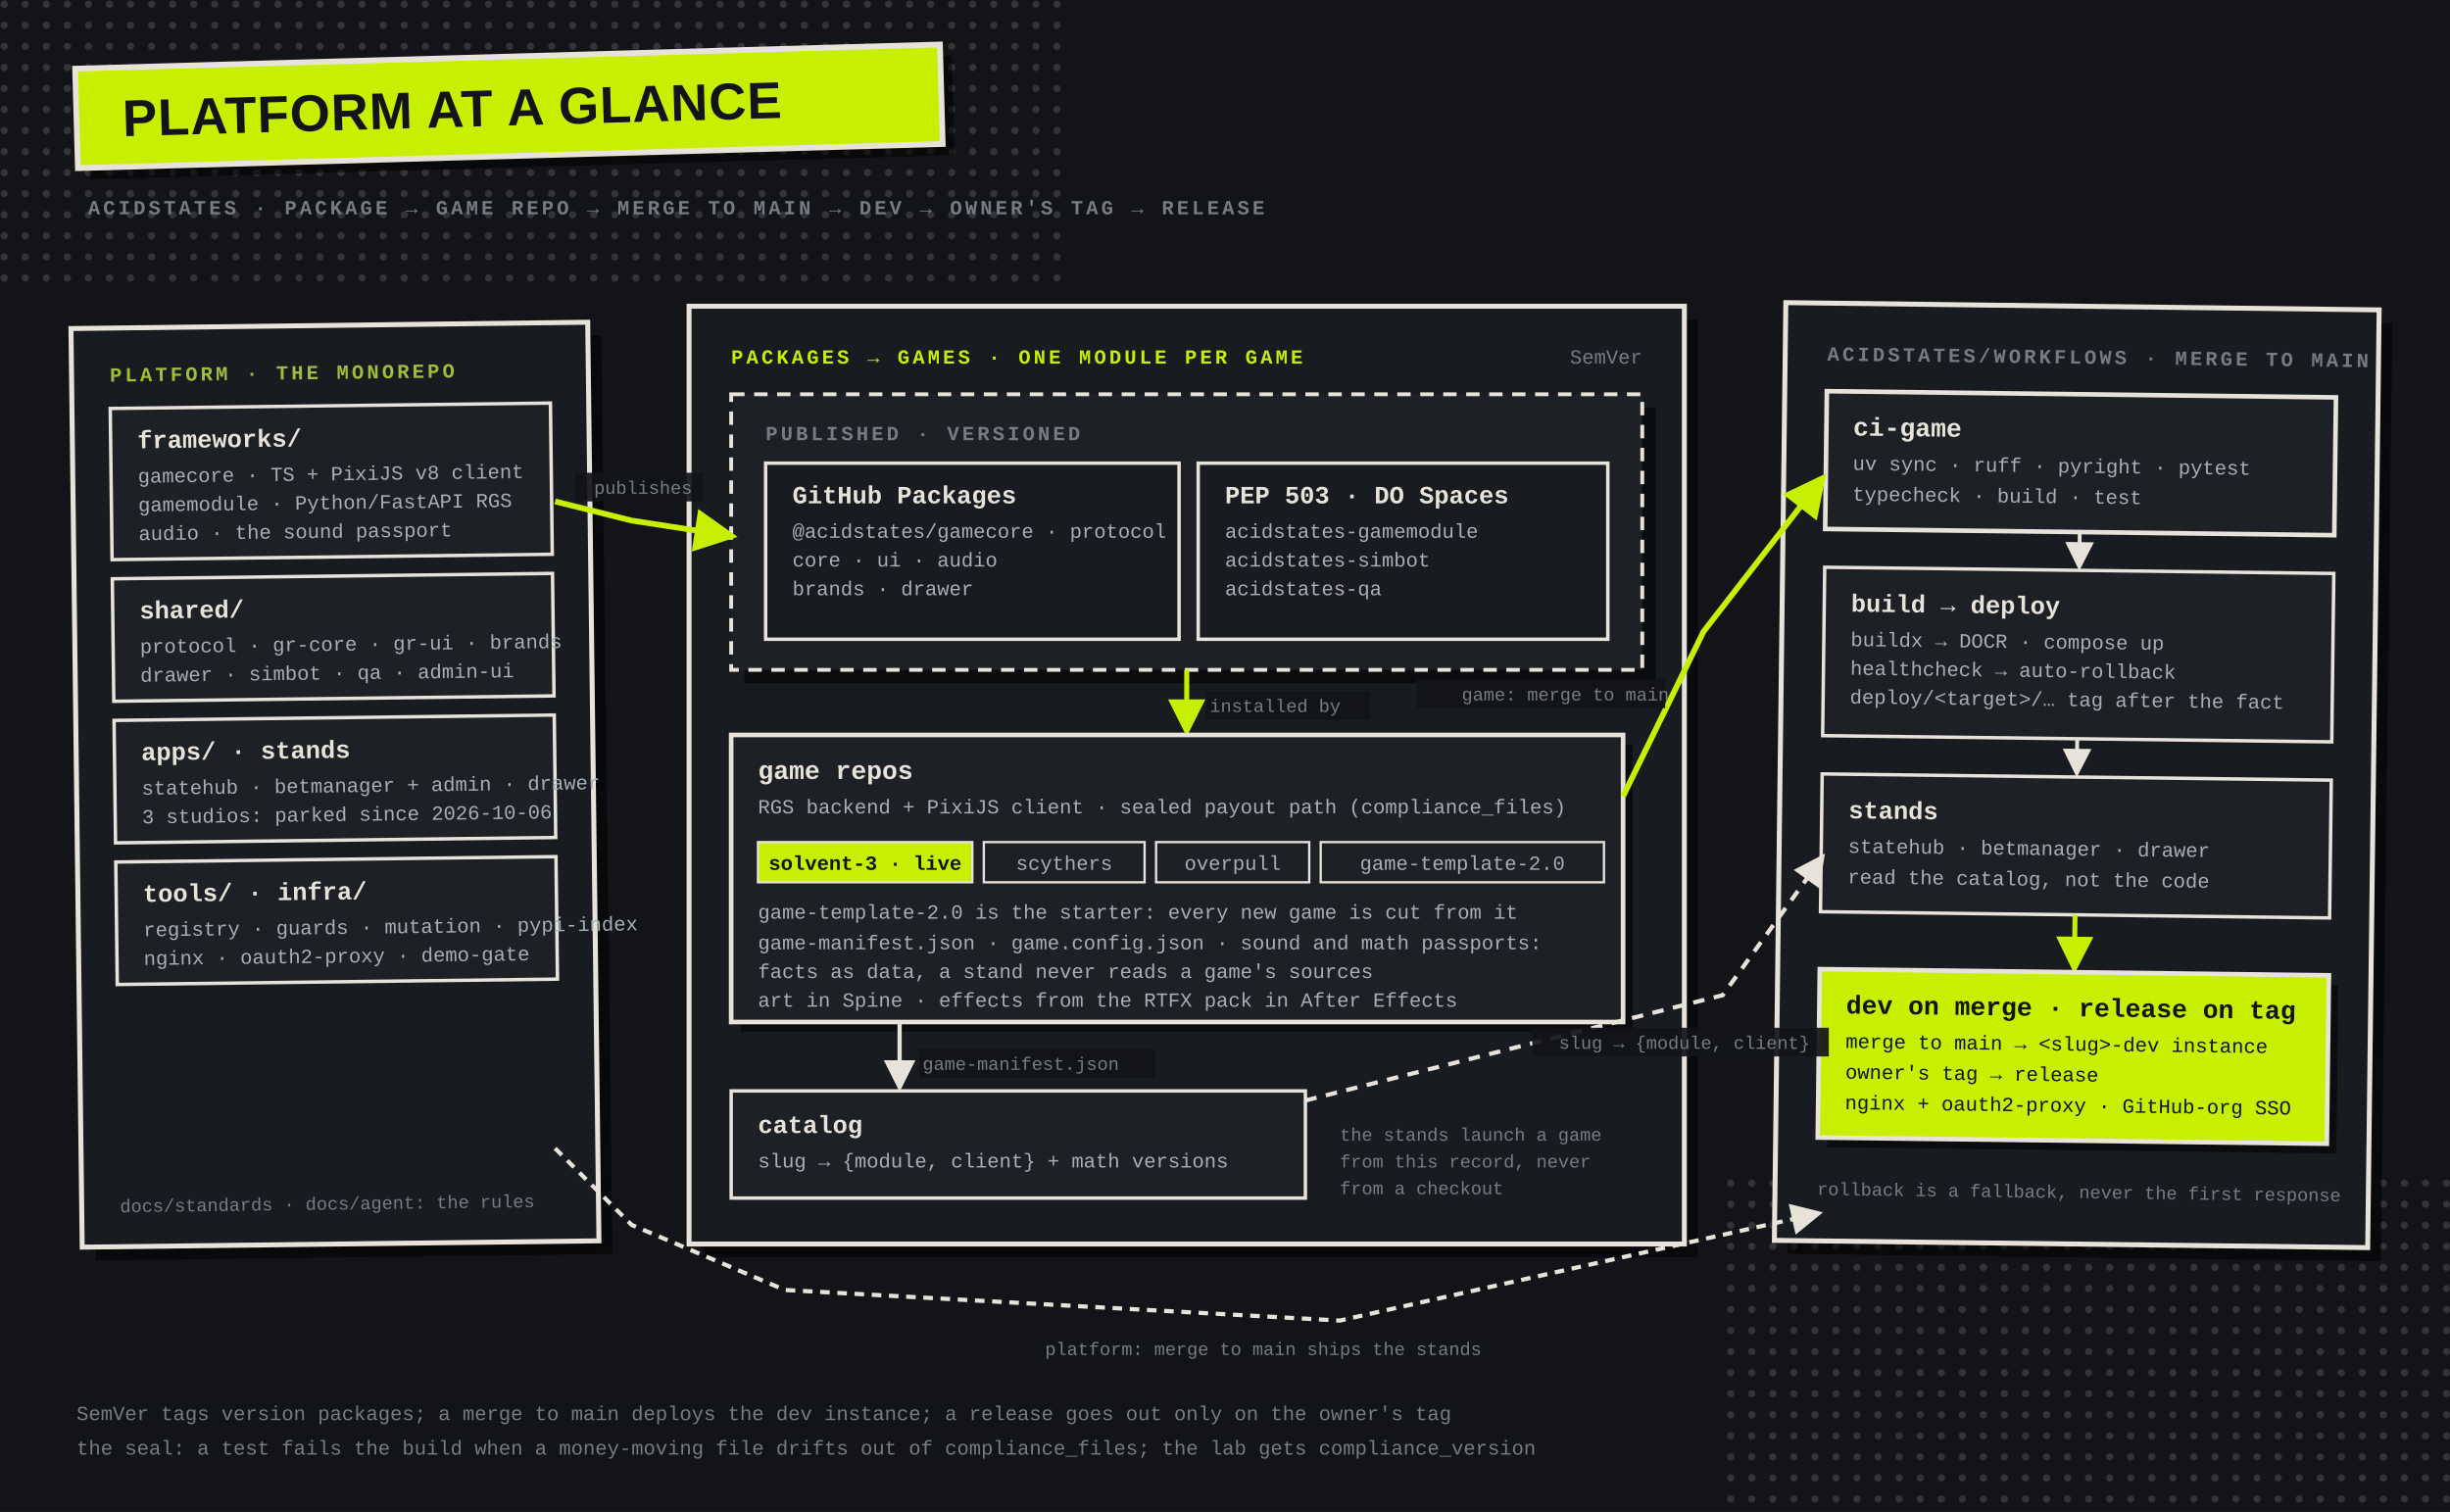
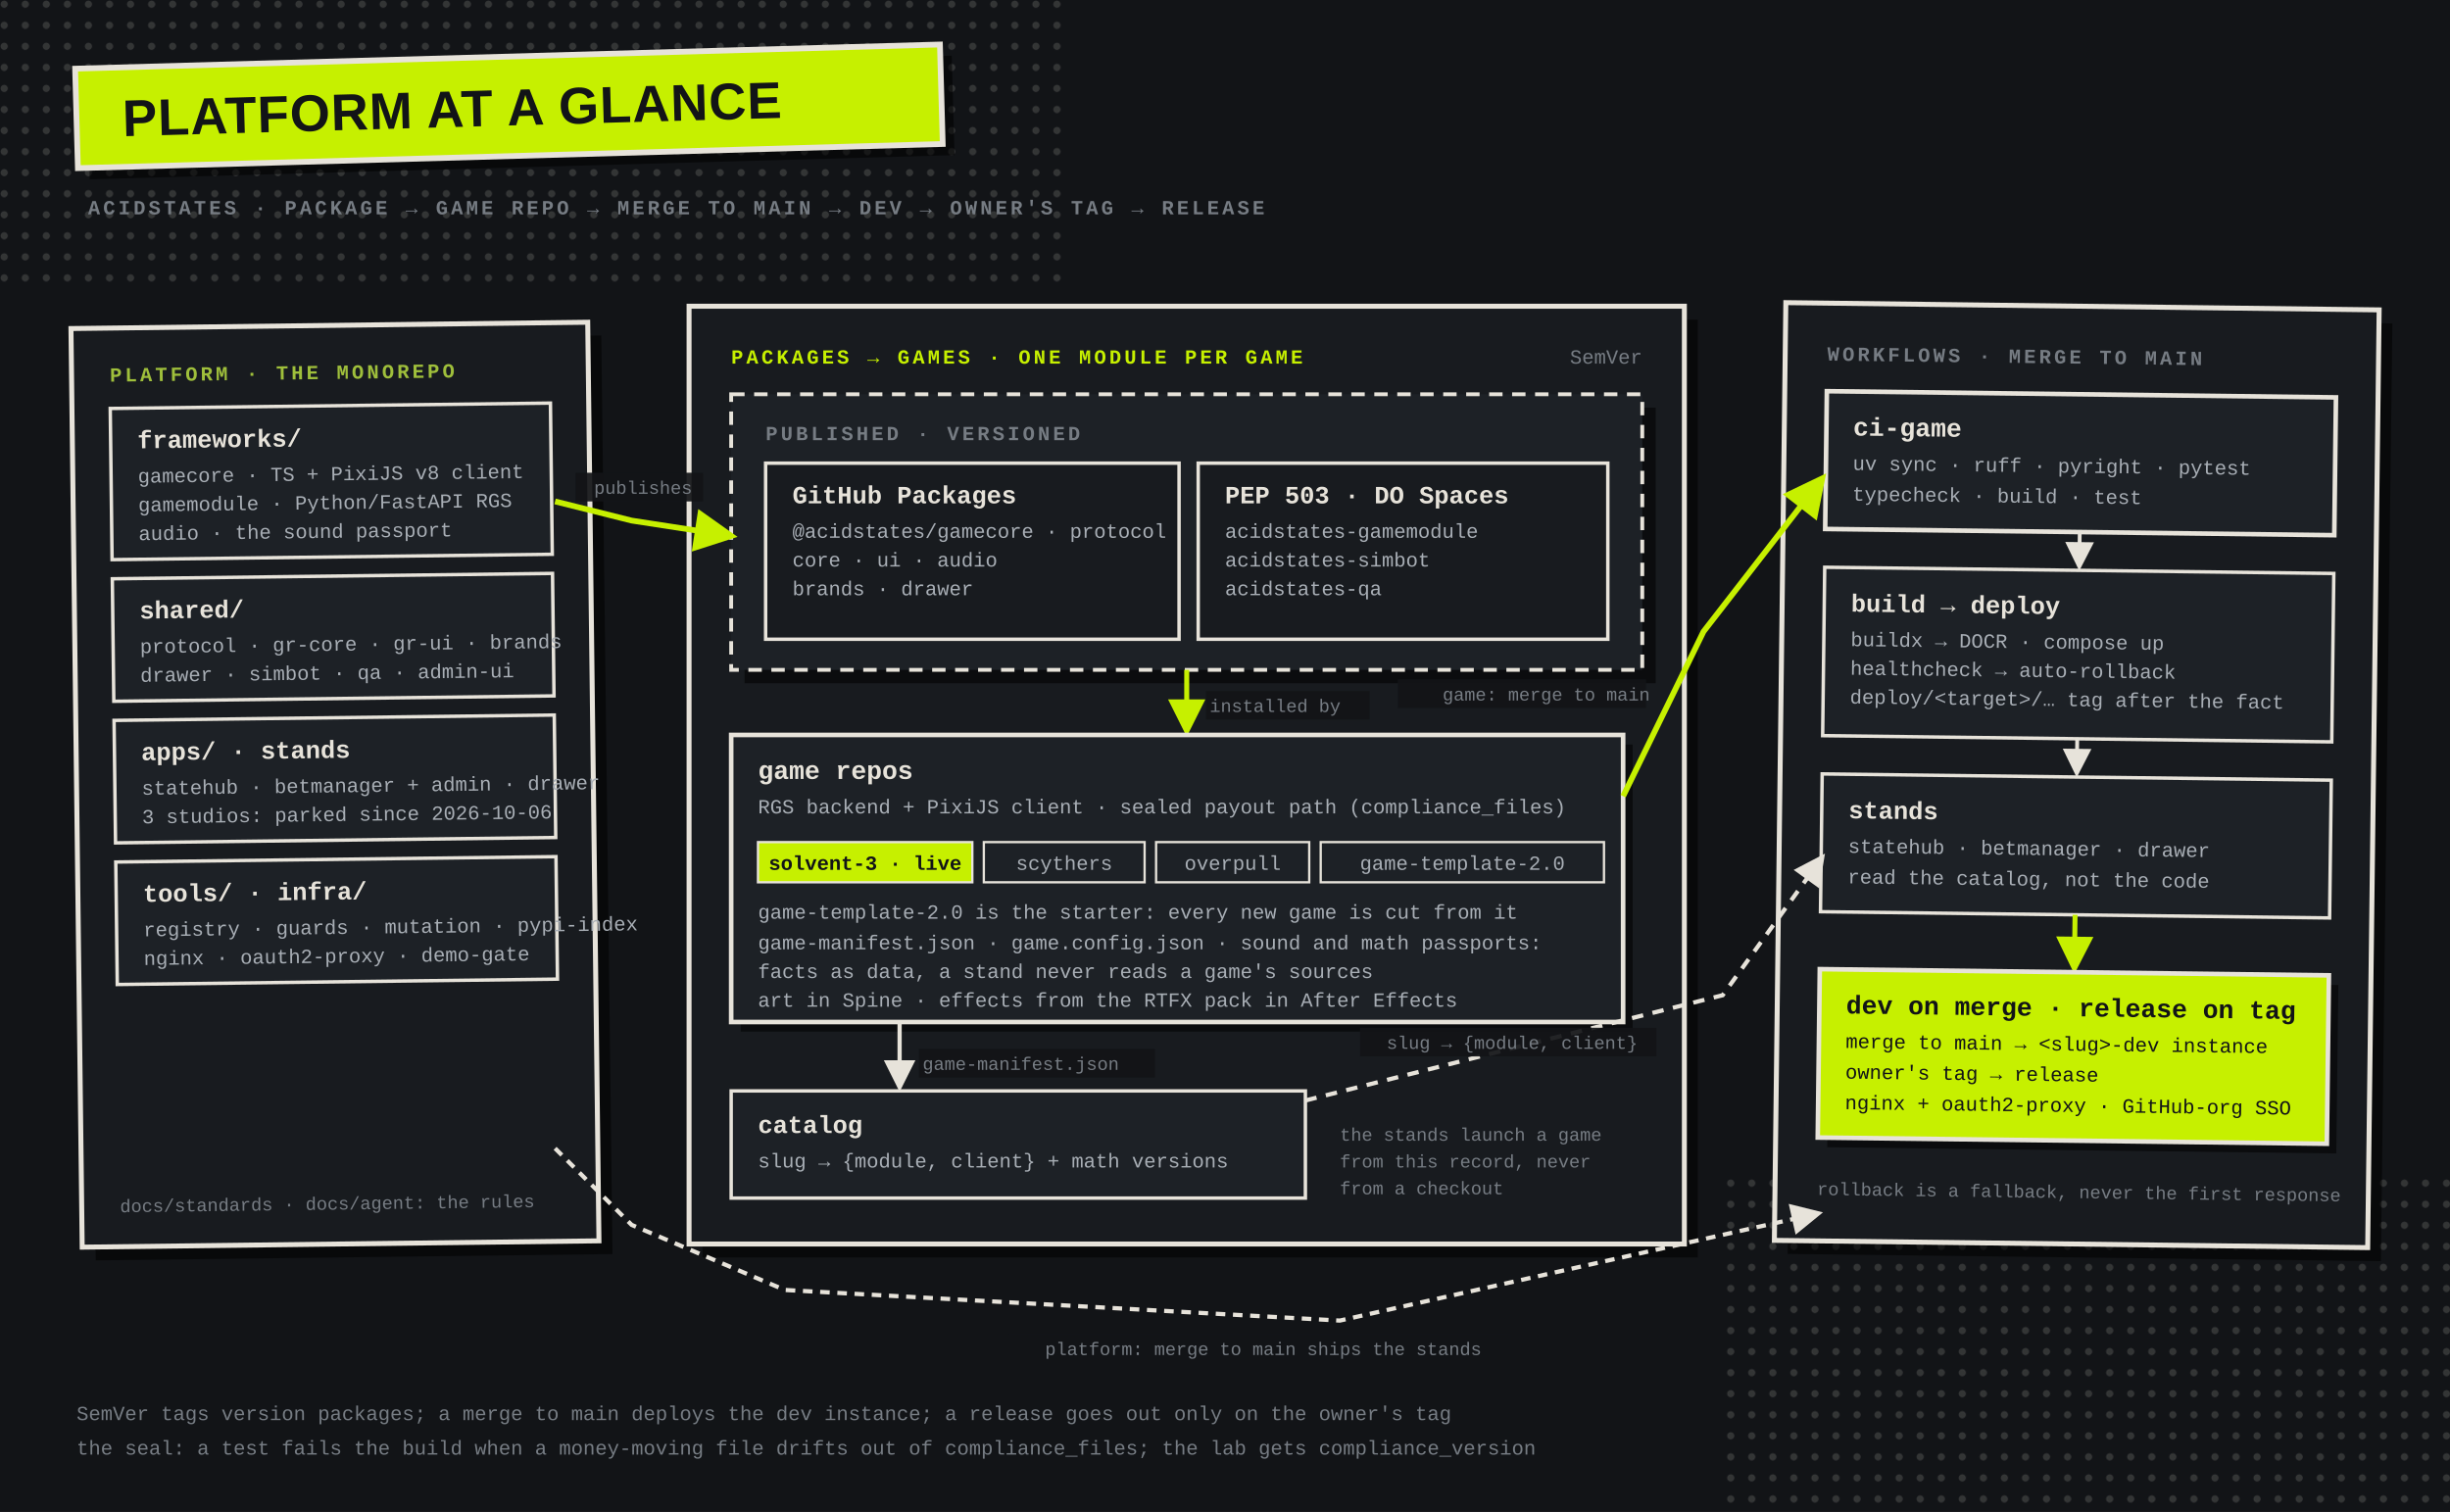
<svg xmlns="http://www.w3.org/2000/svg" viewBox="0 0 1280 790" role="img" aria-label="Platform at a glance: the monorepo publishes versioned packages, game repos install them, a merge to main deploys the dev instance through acidstates/workflows, a release goes out on the owner's tag, game manifests feed the catalog and the stands">
  <defs>
    <marker id="m" viewBox="0 0 10 10" refX="8.5" refY="5" markerWidth="7.5" markerHeight="7.5" orient="auto-start-reverse">
      <path d="M0 0 L10 5 L0 10 z" fill="#E7E3DA" />
    </marker>
    <marker id="h" viewBox="0 0 10 10" refX="8.5" refY="5" markerWidth="7.5" markerHeight="7.5" orient="auto-start-reverse">
      <path d="M0 0 L10 5 L0 10 z" fill="#C6F000" />
    </marker>
    <pattern id="dots" width="11" height="11" patternUnits="userSpaceOnUse">
      <circle cx="2.2" cy="2.2" r="1.9" fill="#E7E3DA" opacity="0.16" />
    </pattern>
  </defs>
  <rect width="1280" height="790" fill="#121417" />
  <rect x="0" y="0" width="560" height="150" fill="url(#dots)" />
  <rect x="900" y="610" width="380" height="180" fill="url(#dots)" />
  <g transform="rotate(-1.6 250 60)">
    <rect x="46" y="36" width="452" height="52" fill="#000000" opacity="0.55" />
    <rect x="40" y="30" width="452" height="52" fill="#C6F000" stroke="#E7E3DA" stroke-width="3" />
    <text x="64" y="66" font-family="'Helvetica Neue','Arial',sans-serif" font-size="27" font-weight="800" fill="#121417" letter-spacing="0.5" text-anchor="start" opacity="1">PLATFORM AT A GLANCE</text>
  </g>
  <text x="46" y="112" font-family="'SFMono-Regular','Menlo','Consolas','Liberation Mono',monospace" font-size="10.5" font-weight="bold" fill="#767C83" letter-spacing="1.6" text-anchor="start" opacity="1">ACIDSTATES · PACKAGE → GAME REPO → MERGE TO MAIN → DEV → OWNER'S TAG → RELEASE</text>
  <g transform="rotate(-0.7 175.0 410.0)">
    <rect x="47" y="177" width="270" height="480" fill="#000000" opacity="0.55" />
    <rect x="40" y="170" width="270" height="480" fill="#181B1F" stroke="#E7E3DA" stroke-width="2.6" />
    <text x="60" y="198" font-family="'SFMono-Regular','Menlo','Consolas','Liberation Mono',monospace" font-size="10.5" font-weight="bold" fill="#9FBF3B" letter-spacing="1.6" text-anchor="start" opacity="1">PLATFORM · THE MONOREPO</text>
    <rect x="60" y="212" width="230" height="79" fill="#1D2126" stroke="#E7E3DA" stroke-width="1.8" />
    <text x="74" y="233" font-family="'SFMono-Regular','Menlo','Consolas','Liberation Mono',monospace" font-size="13" font-weight="bold" fill="#E7E3DA" letter-spacing="0" text-anchor="start" opacity="1">frameworks/</text>
    <text x="74" y="251" font-family="'SFMono-Regular','Menlo','Consolas','Liberation Mono',monospace" font-size="10.5" font-weight="normal" fill="#A8AEB5" letter-spacing="0" text-anchor="start" opacity="1">gamecore · TS + PixiJS v8 client</text>
    <text x="74" y="266" font-family="'SFMono-Regular','Menlo','Consolas','Liberation Mono',monospace" font-size="10.5" font-weight="normal" fill="#A8AEB5" letter-spacing="0" text-anchor="start" opacity="1">gamemodule · Python/FastAPI RGS</text>
    <text x="74" y="281" font-family="'SFMono-Regular','Menlo','Consolas','Liberation Mono',monospace" font-size="10.5" font-weight="normal" fill="#A8AEB5" letter-spacing="0" text-anchor="start" opacity="1">audio · the sound passport</text>
    <rect x="60" y="301" width="230" height="64" fill="#1D2126" stroke="#E7E3DA" stroke-width="1.8" />
    <text x="74" y="322" font-family="'SFMono-Regular','Menlo','Consolas','Liberation Mono',monospace" font-size="13" font-weight="bold" fill="#E7E3DA" letter-spacing="0" text-anchor="start" opacity="1">shared/</text>
    <text x="74" y="340" font-family="'SFMono-Regular','Menlo','Consolas','Liberation Mono',monospace" font-size="10.5" font-weight="normal" fill="#A8AEB5" letter-spacing="0" text-anchor="start" opacity="1">protocol · gr-core · gr-ui · brands</text>
    <text x="74" y="355" font-family="'SFMono-Regular','Menlo','Consolas','Liberation Mono',monospace" font-size="10.5" font-weight="normal" fill="#A8AEB5" letter-spacing="0" text-anchor="start" opacity="1">drawer · simbot · qa · admin-ui</text>
    <rect x="60" y="375" width="230" height="64" fill="#1D2126" stroke="#E7E3DA" stroke-width="1.8" />
    <text x="74" y="396" font-family="'SFMono-Regular','Menlo','Consolas','Liberation Mono',monospace" font-size="13" font-weight="bold" fill="#E7E3DA" letter-spacing="0" text-anchor="start" opacity="1">apps/ · stands</text>
    <text x="74" y="414" font-family="'SFMono-Regular','Menlo','Consolas','Liberation Mono',monospace" font-size="10.5" font-weight="normal" fill="#A8AEB5" letter-spacing="0" text-anchor="start" opacity="1">statehub · betmanager + admin · drawer</text>
    <text x="74" y="429" font-family="'SFMono-Regular','Menlo','Consolas','Liberation Mono',monospace" font-size="10.5" font-weight="normal" fill="#A8AEB5" letter-spacing="0" text-anchor="start" opacity="1">3 studios: parked since 2026-10-06</text>
    <rect x="60" y="449" width="230" height="64" fill="#1D2126" stroke="#E7E3DA" stroke-width="1.8" />
    <text x="74" y="470" font-family="'SFMono-Regular','Menlo','Consolas','Liberation Mono',monospace" font-size="13" font-weight="bold" fill="#E7E3DA" letter-spacing="0" text-anchor="start" opacity="1">tools/ · infra/</text>
    <text x="74" y="488" font-family="'SFMono-Regular','Menlo','Consolas','Liberation Mono',monospace" font-size="10.5" font-weight="normal" fill="#A8AEB5" letter-spacing="0" text-anchor="start" opacity="1">registry · guards · mutation · pypi-index</text>
    <text x="74" y="503" font-family="'SFMono-Regular','Menlo','Consolas','Liberation Mono',monospace" font-size="10.5" font-weight="normal" fill="#A8AEB5" letter-spacing="0" text-anchor="start" opacity="1">nginx · oauth2-proxy · demo-gate</text>
    <text x="60" y="632" font-family="'SFMono-Regular','Menlo','Consolas','Liberation Mono',monospace" font-size="9.5" font-weight="normal" fill="#767C83" letter-spacing="0" text-anchor="start" opacity="1">docs/standards · docs/agent: the rules</text>
  </g>
  <g transform="rotate(0.0 620.0 405.0)">
    <rect x="367" y="167" width="520" height="490" fill="#000000" opacity="0.55" />
    <rect x="360" y="160" width="520" height="490" fill="#181B1F" stroke="#E7E3DA" stroke-width="2.6" />
    <text x="382" y="190" font-family="'SFMono-Regular','Menlo','Consolas','Liberation Mono',monospace" font-size="10.5" font-weight="bold" fill="#C6F000" letter-spacing="1.6" text-anchor="start" opacity="1">PACKAGES → GAMES · ONE MODULE PER GAME</text>
    <text x="858" y="190" font-family="'SFMono-Regular','Menlo','Consolas','Liberation Mono',monospace" font-size="10.5" font-weight="normal" fill="#767C83" letter-spacing="0" text-anchor="end" opacity="1">SemVer</text>
    <g transform="rotate(0.0 620.0 278.0)">
      <rect x="389" y="213" width="476" height="144" fill="#000000" opacity="0.55" />
      <rect x="382" y="206" width="476" height="144" fill="#1D2126" stroke="#E7E3DA" stroke-width="2" stroke-dasharray="7 5" />
      <text x="400" y="230" font-family="'SFMono-Regular','Menlo','Consolas','Liberation Mono',monospace" font-size="10.5" font-weight="bold" fill="#767C83" letter-spacing="1.6" text-anchor="start" opacity="1">PUBLISHED · VERSIONED</text>
      <rect x="400" y="242" width="216" height="92" fill="#181B1F" stroke="#E7E3DA" stroke-width="1.8" />
      <text x="414" y="263" font-family="'SFMono-Regular','Menlo','Consolas','Liberation Mono',monospace" font-size="13" font-weight="bold" fill="#E7E3DA" letter-spacing="0" text-anchor="start" opacity="1">GitHub Packages</text>
      <text x="414" y="281" font-family="'SFMono-Regular','Menlo','Consolas','Liberation Mono',monospace" font-size="10.5" font-weight="normal" fill="#A8AEB5" letter-spacing="0" text-anchor="start" opacity="1">@acidstates/gamecore · protocol</text>
      <text x="414" y="296" font-family="'SFMono-Regular','Menlo','Consolas','Liberation Mono',monospace" font-size="10.5" font-weight="normal" fill="#A8AEB5" letter-spacing="0" text-anchor="start" opacity="1">core · ui · audio</text>
      <text x="414" y="311" font-family="'SFMono-Regular','Menlo','Consolas','Liberation Mono',monospace" font-size="10.5" font-weight="normal" fill="#A8AEB5" letter-spacing="0" text-anchor="start" opacity="1">brands · drawer</text>
      <rect x="626" y="242" width="214" height="92" fill="#181B1F" stroke="#E7E3DA" stroke-width="1.8" />
      <text x="640" y="263" font-family="'SFMono-Regular','Menlo','Consolas','Liberation Mono',monospace" font-size="13" font-weight="bold" fill="#E7E3DA" letter-spacing="0" text-anchor="start" opacity="1">PEP 503 · DO Spaces</text>
      <text x="640" y="281" font-family="'SFMono-Regular','Menlo','Consolas','Liberation Mono',monospace" font-size="10.5" font-weight="normal" fill="#A8AEB5" letter-spacing="0" text-anchor="start" opacity="1">acidstates-gamemodule</text>
      <text x="640" y="296" font-family="'SFMono-Regular','Menlo','Consolas','Liberation Mono',monospace" font-size="10.5" font-weight="normal" fill="#A8AEB5" letter-spacing="0" text-anchor="start" opacity="1">acidstates-simbot</text>
      <text x="640" y="311" font-family="'SFMono-Regular','Menlo','Consolas','Liberation Mono',monospace" font-size="10.5" font-weight="normal" fill="#A8AEB5" letter-spacing="0" text-anchor="start" opacity="1">acidstates-qa</text>
    </g>
    <path d="M620 350 L620 382" fill="none" stroke="#C6F000" stroke-width="2.6" marker-end="url(#h)" />
    <rect x="630" y="361" width="85.6" height="15" fill="#121417" opacity="0.92" />
    <text x="632" y="372" font-family="'SFMono-Regular','Menlo','Consolas','Liberation Mono',monospace" font-size="9.5" font-weight="normal" fill="#767C83" letter-spacing="0" text-anchor="start" opacity="1">installed by</text>
    <rect x="387" y="389" width="466" height="150" fill="#000000" opacity="0.55" />
    <rect x="382" y="384" width="466" height="150" fill="#1D2126" stroke="#E7E3DA" stroke-width="2.4" />
    <text x="396" y="407" font-family="'SFMono-Regular','Menlo','Consolas','Liberation Mono',monospace" font-size="13.5" font-weight="bold" fill="#E7E3DA" letter-spacing="0" text-anchor="start" opacity="1">game repos</text>
    <text x="396" y="425" font-family="'SFMono-Regular','Menlo','Consolas','Liberation Mono',monospace" font-size="10.5" font-weight="normal" fill="#A8AEB5" letter-spacing="0" text-anchor="start" opacity="1">RGS backend + PixiJS client · sealed payout path (compliance_files)</text>
    <rect x="396" y="440" width="112" height="21" fill="#C6F000" stroke="#E7E3DA" stroke-width="1.2" />
    <text x="452.0" y="454.5" font-family="'SFMono-Regular','Menlo','Consolas','Liberation Mono',monospace" font-size="10.5" font-weight="bold" fill="#121417" letter-spacing="0" text-anchor="middle" opacity="1">solvent-3 · live</text>
    <rect x="514" y="440" width="84" height="21" fill="#1D2126" stroke="#E7E3DA" stroke-width="1.2" />
    <text x="556.0" y="454.5" font-family="'SFMono-Regular','Menlo','Consolas','Liberation Mono',monospace" font-size="10.5" font-weight="normal" fill="#A8AEB5" letter-spacing="0" text-anchor="middle" opacity="1">scythers</text>
    <rect x="604" y="440" width="80" height="21" fill="#1D2126" stroke="#E7E3DA" stroke-width="1.2" />
    <text x="644.0" y="454.5" font-family="'SFMono-Regular','Menlo','Consolas','Liberation Mono',monospace" font-size="10.5" font-weight="normal" fill="#A8AEB5" letter-spacing="0" text-anchor="middle" opacity="1">overpull</text>
    <rect x="690" y="440" width="148" height="21" fill="#1D2126" stroke="#E7E3DA" stroke-width="1.2" />
    <text x="764.0" y="454.5" font-family="'SFMono-Regular','Menlo','Consolas','Liberation Mono',monospace" font-size="10.5" font-weight="normal" fill="#A8AEB5" letter-spacing="0" text-anchor="middle" opacity="1">game-template-2.0</text>
    <text x="396" y="480" font-family="'SFMono-Regular','Menlo','Consolas','Liberation Mono',monospace" font-size="10.5" font-weight="normal" fill="#A8AEB5" letter-spacing="0" text-anchor="start" opacity="1">game-template-2.0 is the starter: every new game is cut from it</text>
    <text x="396" y="496" font-family="'SFMono-Regular','Menlo','Consolas','Liberation Mono',monospace" font-size="10.5" font-weight="normal" fill="#A8AEB5" letter-spacing="0" text-anchor="start" opacity="1">game-manifest.json · game.config.json · sound and math passports:</text>
    <text x="396" y="511" font-family="'SFMono-Regular','Menlo','Consolas','Liberation Mono',monospace" font-size="10.5" font-weight="normal" fill="#A8AEB5" letter-spacing="0" text-anchor="start" opacity="1">facts as data, a stand never reads a game's sources</text>
    <text x="396" y="526" font-family="'SFMono-Regular','Menlo','Consolas','Liberation Mono',monospace" font-size="10.5" font-weight="normal" fill="#A8AEB5" letter-spacing="0" text-anchor="start" opacity="1">art in Spine · effects from the RTFX pack in After Effects</text>
    <path d="M470 534 L470 568" fill="none" stroke="#E7E3DA" stroke-width="2.2" marker-end="url(#m)" />
    <rect x="480" y="548" width="123.4" height="15" fill="#121417" opacity="0.92" />
    <text x="482" y="559" font-family="'SFMono-Regular','Menlo','Consolas','Liberation Mono',monospace" font-size="9.5" font-weight="normal" fill="#767C83" letter-spacing="0" text-anchor="start" opacity="1">game-manifest.json</text>
    <rect x="382" y="570" width="300" height="56" fill="#1D2126" stroke="#E7E3DA" stroke-width="1.8" />
    <text x="396" y="592" font-family="'SFMono-Regular','Menlo','Consolas','Liberation Mono',monospace" font-size="13" font-weight="bold" fill="#E7E3DA" letter-spacing="0" text-anchor="start" opacity="1">catalog</text>
    <text x="396" y="610" font-family="'SFMono-Regular','Menlo','Consolas','Liberation Mono',monospace" font-size="10.5" font-weight="normal" fill="#A8AEB5" letter-spacing="0" text-anchor="start" opacity="1">slug → {module, client} + math versions</text>
    <text x="700" y="596" font-family="'SFMono-Regular','Menlo','Consolas','Liberation Mono',monospace" font-size="9.5" font-weight="normal" fill="#767C83" letter-spacing="0" text-anchor="start" opacity="1">the stands launch a game</text>
    <text x="700" y="610" font-family="'SFMono-Regular','Menlo','Consolas','Liberation Mono',monospace" font-size="9.5" font-weight="normal" fill="#767C83" letter-spacing="0" text-anchor="start" opacity="1">from this record, never</text>
    <text x="700" y="624" font-family="'SFMono-Regular','Menlo','Consolas','Liberation Mono',monospace" font-size="9.5" font-weight="normal" fill="#767C83" letter-spacing="0" text-anchor="start" opacity="1">from a checkout</text>
  </g>
  <g transform="rotate(0.7 1085.0 405.0)">
    <rect x="937" y="167" width="310" height="490" fill="#000000" opacity="0.55" />
    <rect x="930" y="160" width="310" height="490" fill="#181B1F" stroke="#E7E3DA" stroke-width="2.6" />
-     <text x="952" y="190" font-family="'SFMono-Regular','Menlo','Consolas','Liberation Mono',monospace" font-size="10.5" font-weight="bold" fill="#767C83" letter-spacing="1.6" text-anchor="start" opacity="1">ACIDSTATES/WORKFLOWS · MERGE TO MAIN</text>
+     <text x="952" y="190" font-family="'SFMono-Regular','Menlo','Consolas','Liberation Mono',monospace" font-size="10.5" font-weight="bold" fill="#767C83" letter-spacing="1.6" text-anchor="start" opacity="1">WORKFLOWS · MERGE TO MAIN</text>
    <rect x="952" y="206" width="266" height="72" fill="#1D2126" stroke="#E7E3DA" stroke-width="2.4" />
    <text x="966" y="229" font-family="'SFMono-Regular','Menlo','Consolas','Liberation Mono',monospace" font-size="13.5" font-weight="bold" fill="#E7E3DA" letter-spacing="0" text-anchor="start" opacity="1">ci-game</text>
    <text x="966" y="247" font-family="'SFMono-Regular','Menlo','Consolas','Liberation Mono',monospace" font-size="10.5" font-weight="normal" fill="#A8AEB5" letter-spacing="0" text-anchor="start" opacity="1">uv sync · ruff · pyright · pytest</text>
    <text x="966" y="263" font-family="'SFMono-Regular','Menlo','Consolas','Liberation Mono',monospace" font-size="10.5" font-weight="normal" fill="#A8AEB5" letter-spacing="0" text-anchor="start" opacity="1">typecheck · build · test</text>
    <path d="M1085 278 L1085 296" fill="none" stroke="#E7E3DA" stroke-width="2" marker-end="url(#m)" />
    <rect x="952" y="298" width="266" height="88" fill="#1D2126" stroke="#E7E3DA" stroke-width="1.8" />
    <text x="966" y="321" font-family="'SFMono-Regular','Menlo','Consolas','Liberation Mono',monospace" font-size="13" font-weight="bold" fill="#E7E3DA" letter-spacing="0" text-anchor="start" opacity="1">build → deploy</text>
    <text x="966" y="339" font-family="'SFMono-Regular','Menlo','Consolas','Liberation Mono',monospace" font-size="10.5" font-weight="normal" fill="#A8AEB5" letter-spacing="0" text-anchor="start" opacity="1">buildx → DOCR · compose up</text>
    <text x="966" y="354" font-family="'SFMono-Regular','Menlo','Consolas','Liberation Mono',monospace" font-size="10.5" font-weight="normal" fill="#A8AEB5" letter-spacing="0" text-anchor="start" opacity="1">healthcheck → auto-rollback</text>
    <text x="966" y="369" font-family="'SFMono-Regular','Menlo','Consolas','Liberation Mono',monospace" font-size="10.5" font-weight="normal" fill="#A8AEB5" letter-spacing="0" text-anchor="start" opacity="1">deploy/&lt;target&gt;/… tag after the fact</text>
    <rect x="952" y="406" width="266" height="72" fill="#1D2126" stroke="#E7E3DA" stroke-width="1.8" />
    <text x="966" y="429" font-family="'SFMono-Regular','Menlo','Consolas','Liberation Mono',monospace" font-size="13" font-weight="bold" fill="#E7E3DA" letter-spacing="0" text-anchor="start" opacity="1">stands</text>
    <text x="966" y="447" font-family="'SFMono-Regular','Menlo','Consolas','Liberation Mono',monospace" font-size="10.5" font-weight="normal" fill="#A8AEB5" letter-spacing="0" text-anchor="start" opacity="1">statehub · betmanager · drawer</text>
    <text x="966" y="463" font-family="'SFMono-Regular','Menlo','Consolas','Liberation Mono',monospace" font-size="10.5" font-weight="normal" fill="#A8AEB5" letter-spacing="0" text-anchor="start" opacity="1">read the catalog, not the code</text>
    <path d="M1085 386 L1085 404" fill="none" stroke="#E7E3DA" stroke-width="2" marker-end="url(#m)" />
    <path d="M1085 478 L1085 506" fill="none" stroke="#C6F000" stroke-width="2.6" marker-end="url(#h)" />
    <rect x="957" y="513" width="266" height="88" fill="#000000" opacity="0.55" />
    <rect x="952" y="508" width="266" height="88" fill="#C6F000" stroke="#E7E3DA" stroke-width="2.4" />
    <text x="966" y="531" font-family="'SFMono-Regular','Menlo','Consolas','Liberation Mono',monospace" font-size="13.5" font-weight="800" fill="#121417" letter-spacing="0" text-anchor="start" opacity="1">dev on merge · release on tag</text>
    <text x="966" y="549" font-family="'SFMono-Regular','Menlo','Consolas','Liberation Mono',monospace" font-size="10.5" font-weight="normal" fill="#121417" letter-spacing="0" text-anchor="start" opacity="1">merge to main → &lt;slug&gt;-dev instance</text>
    <text x="966" y="565" font-family="'SFMono-Regular','Menlo','Consolas','Liberation Mono',monospace" font-size="10.5" font-weight="normal" fill="#121417" letter-spacing="0" text-anchor="start" opacity="1">owner's tag → release</text>
    <text x="966" y="581" font-family="'SFMono-Regular','Menlo','Consolas','Liberation Mono',monospace" font-size="10.5" font-weight="normal" fill="#121417" letter-spacing="0" text-anchor="start" opacity="1">nginx + oauth2-proxy · GitHub-org SSO</text>
    <text x="952" y="626" font-family="'SFMono-Regular','Menlo','Consolas','Liberation Mono',monospace" font-size="9.5" font-weight="normal" fill="#767C83" letter-spacing="0" text-anchor="start" opacity="1">rollback is a fallback, never the first response</text>
  </g>
  <path d="M290 262 L330 272 L382 280" fill="none" stroke="#C6F000" stroke-width="3" marker-end="url(#h)" />
  <rect x="300.65" y="247" width="66.7" height="15" fill="#121417" opacity="0.92" />
  <text x="336" y="258" font-family="'SFMono-Regular','Menlo','Consolas','Liberation Mono',monospace" font-size="9.5" font-weight="normal" fill="#767C83" letter-spacing="0" text-anchor="middle" opacity="1">publishes</text>
  <path d="M290 600 L330 640 L410 674 L700 690 L950 634" fill="none" stroke="#E7E3DA" stroke-width="2.2" stroke-dasharray="5 4" marker-end="url(#m)" />
  <rect x="527.0" y="697" width="262.0" height="15" fill="#121417" opacity="0.92" />
  <text x="660" y="708" font-family="'SFMono-Regular','Menlo','Consolas','Liberation Mono',monospace" font-size="9.5" font-weight="normal" fill="#767C83" letter-spacing="0" text-anchor="middle" opacity="1">platform: merge to main ships the stands</text>
  <path d="M848 416 L890 330 L952 250" fill="none" stroke="#C6F000" stroke-width="3" marker-end="url(#h)" />
-   <rect x="740.3" y="355" width="129.7" height="15" fill="#121417" opacity="0.92" />
-   <text x="872" y="366" font-family="'SFMono-Regular','Menlo','Consolas','Liberation Mono',monospace" font-size="9.5" font-weight="normal" fill="#767C83" letter-spacing="0" text-anchor="end" opacity="1">game: merge to main</text>
+   <rect x="730.3" y="355" width="129.7" height="15" fill="#121417" opacity="0.92" />
+   <text x="862" y="366" font-family="'SFMono-Regular','Menlo','Consolas','Liberation Mono',monospace" font-size="9.5" font-weight="normal" fill="#767C83" letter-spacing="0" text-anchor="end" opacity="1">game: merge to main</text>
  <path d="M682 575 L900 520 L952 448" fill="none" stroke="#E7E3DA" stroke-width="2.2" stroke-dasharray="6 5" marker-end="url(#m)" />
-   <rect x="800.55" y="537" width="154.9" height="15" fill="#121417" opacity="0.92" />
-   <text x="880" y="548" font-family="'SFMono-Regular','Menlo','Consolas','Liberation Mono',monospace" font-size="9.5" font-weight="normal" fill="#767C83" letter-spacing="0" text-anchor="middle" opacity="1">slug → {module, client}</text>
+   <rect x="710.55" y="537" width="154.9" height="15" fill="#121417" opacity="0.92" />
+   <text x="790" y="548" font-family="'SFMono-Regular','Menlo','Consolas','Liberation Mono',monospace" font-size="9.5" font-weight="normal" fill="#767C83" letter-spacing="0" text-anchor="middle" opacity="1">slug → {module, client}</text>
  <text x="40" y="742" font-family="'SFMono-Regular','Menlo','Consolas','Liberation Mono',monospace" font-size="10.5" font-weight="normal" fill="#767C83" letter-spacing="0" text-anchor="start" opacity="1">SemVer tags version packages; a merge to main deploys the dev instance; a release goes out only on the owner's tag</text>
  <text x="40" y="760" font-family="'SFMono-Regular','Menlo','Consolas','Liberation Mono',monospace" font-size="10.5" font-weight="normal" fill="#767C83" letter-spacing="0" text-anchor="start" opacity="1">the seal: a test fails the build when a money-moving file drifts out of compliance_files; the lab gets compliance_version</text>
</svg>
